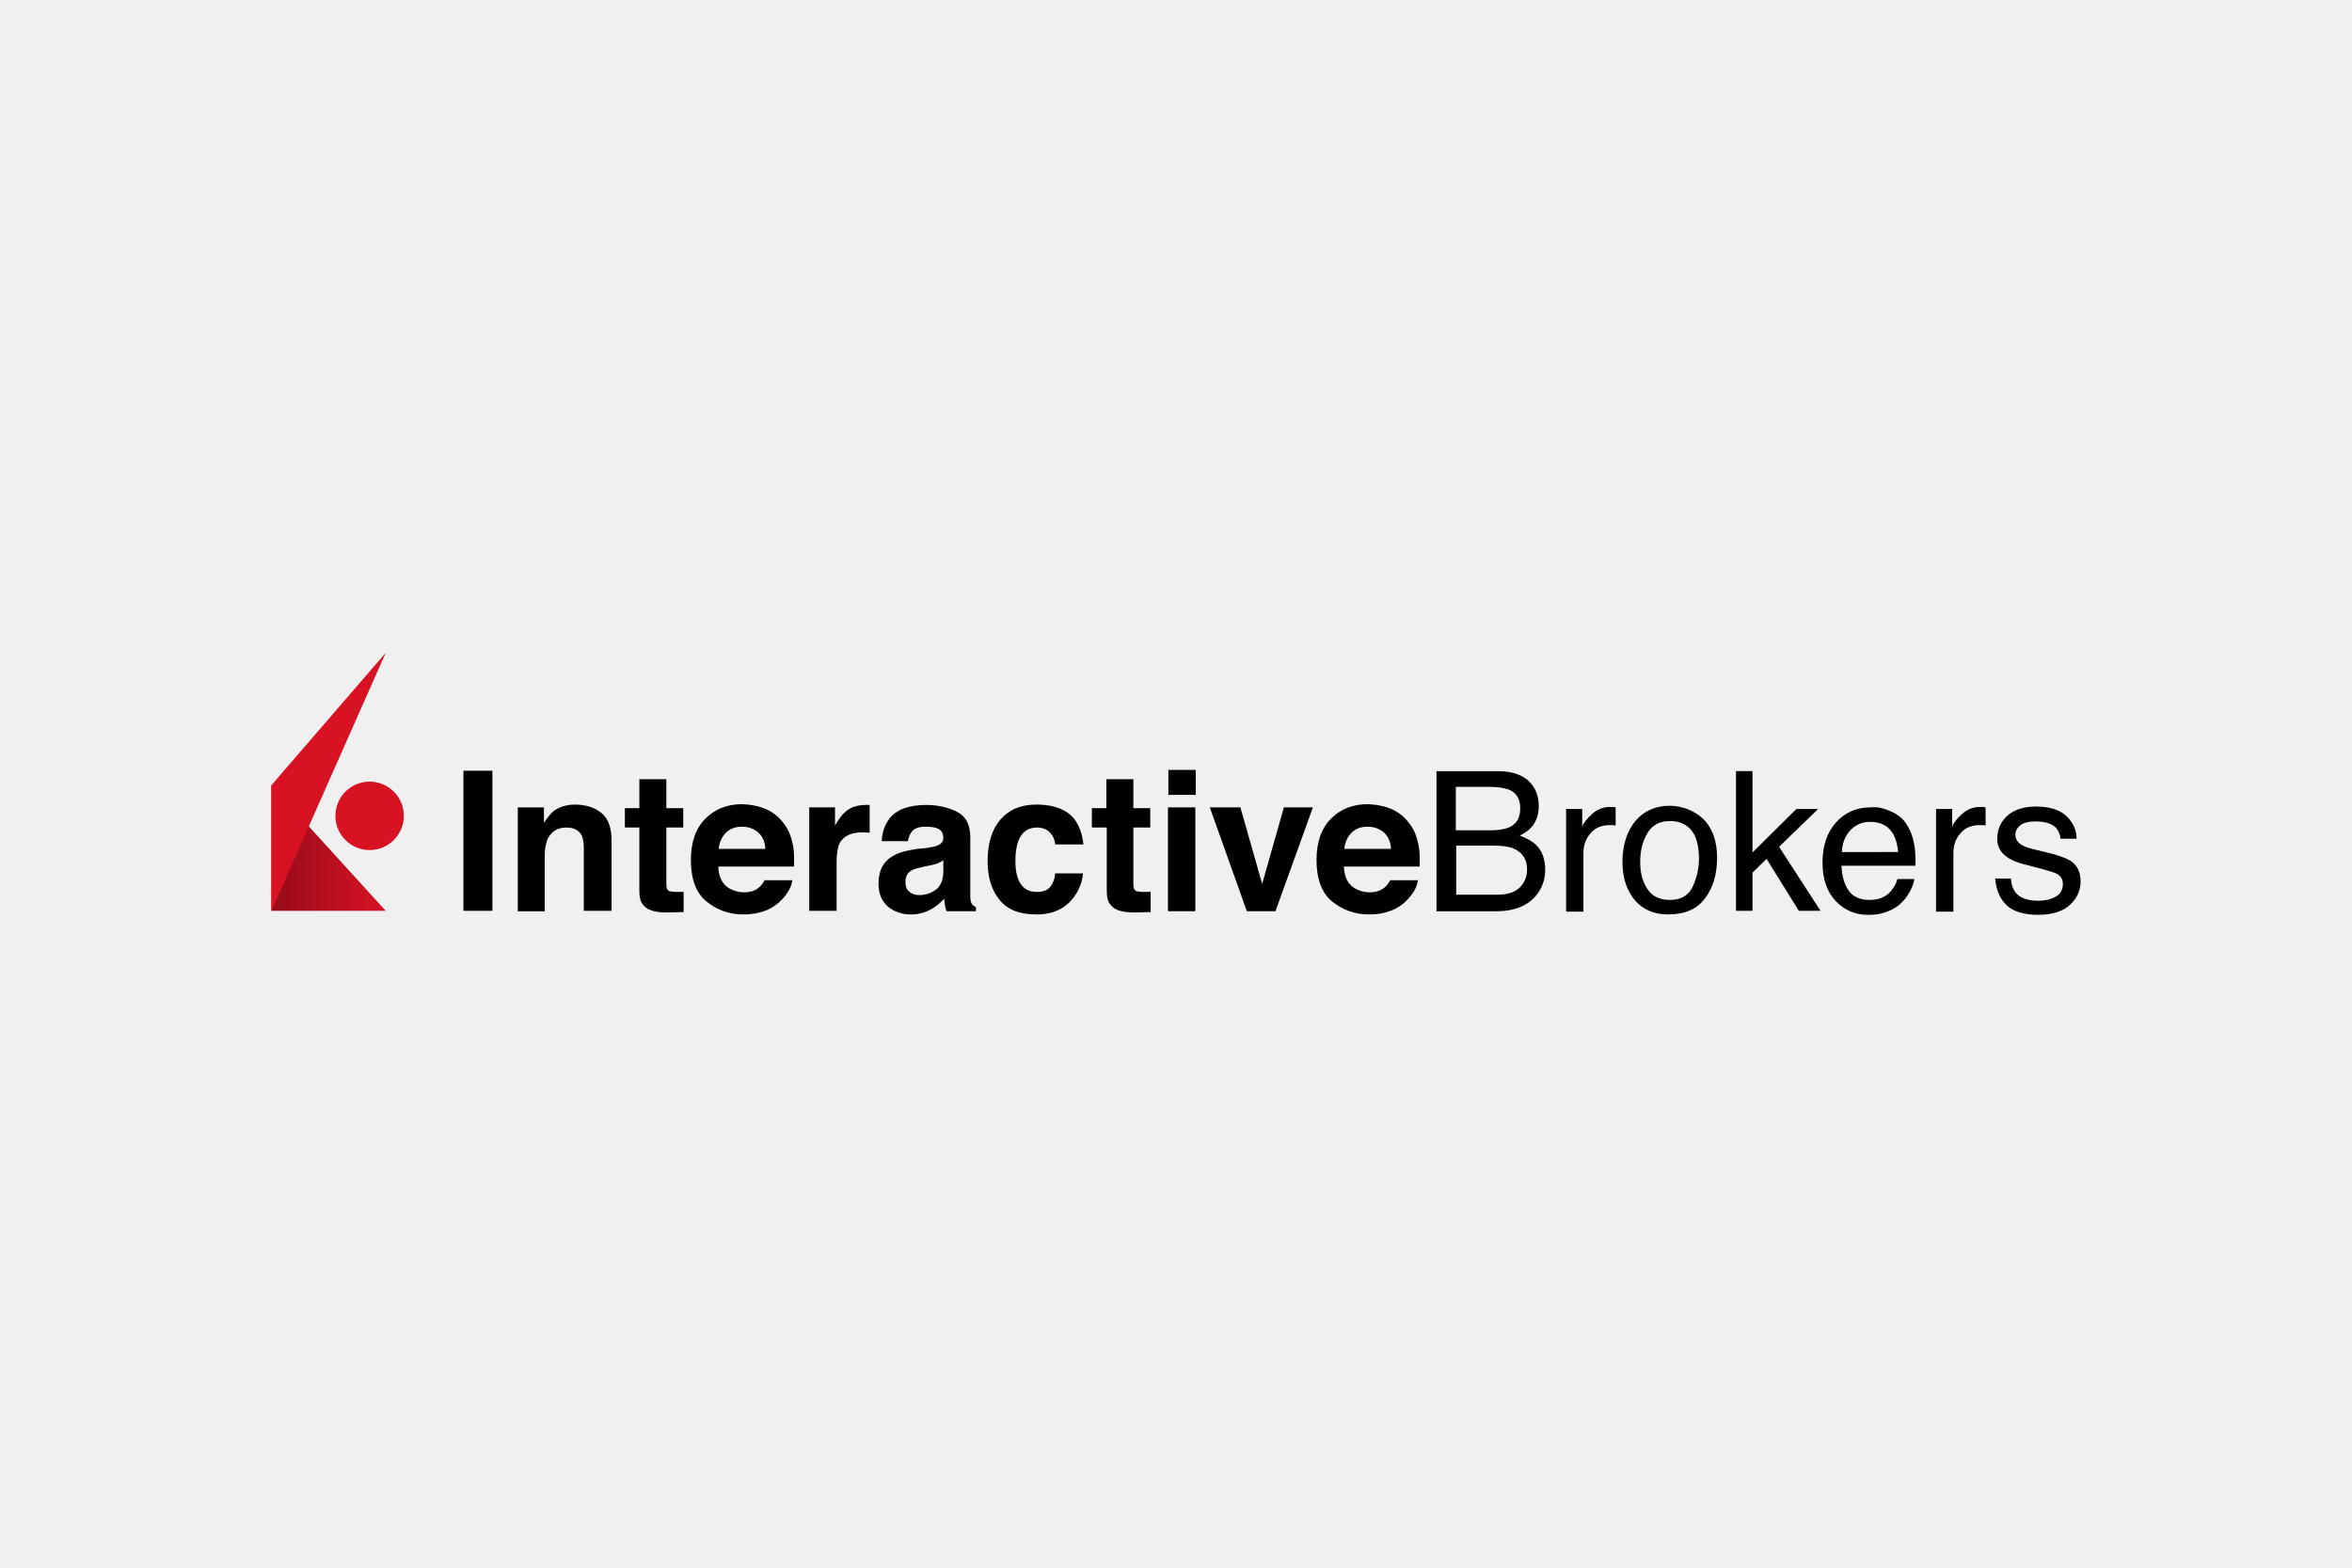
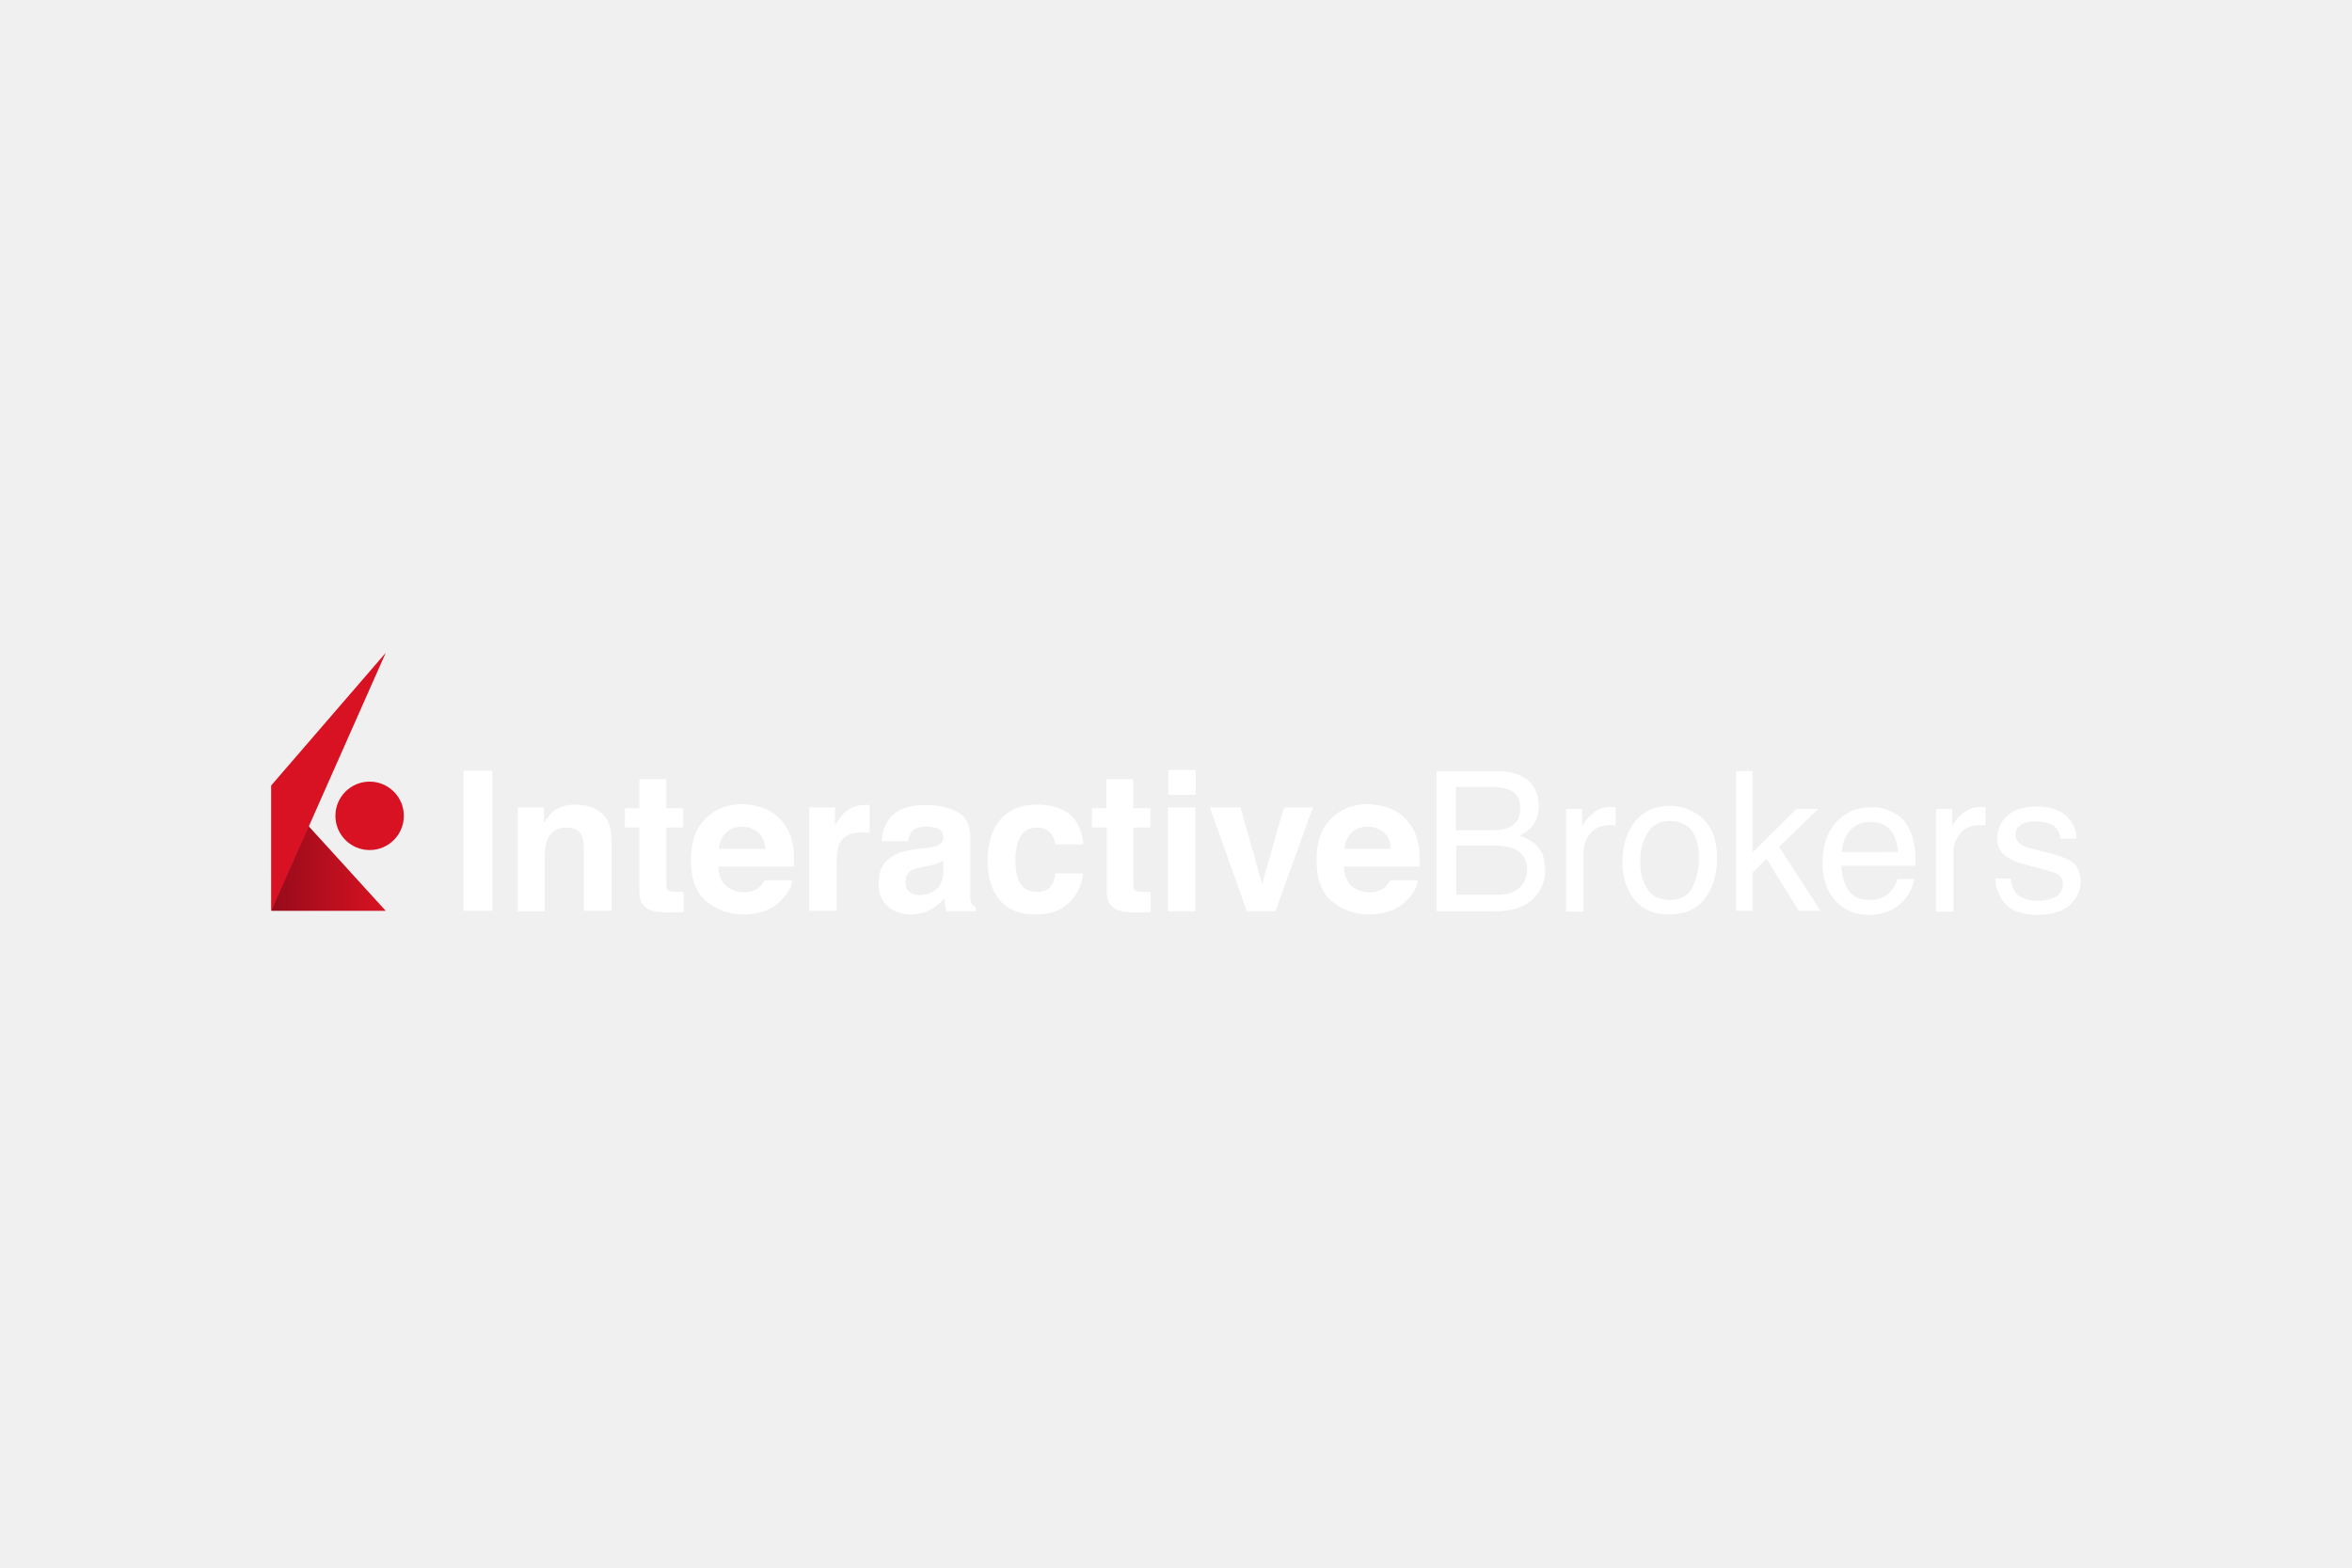
<svg xmlns="http://www.w3.org/2000/svg" height="800" width="1200" viewBox="-17.836 -4.306 154.575 25.837">
  <defs>
    <linearGradient id="a" gradientUnits="userSpaceOnUse" x1="3864.982" y1="49.001" x2="3893.389" y2="49.001" gradientTransform="matrix(-1 0 0 1 3894.245 0)">
      <stop offset="0" stop-color="#d81222" />
      <stop offset="1" stop-color="#960b1a" />
    </linearGradient>
  </defs>
  <g transform="translate(12.5828 -171.9711)">
-     <path d="M1.943 188.931H.038v-9.208h1.905zm7.17-6.429c.45.37.661.979.661 1.826v4.604H7.949v-4.128c0-.37-.053-.635-.132-.82-.185-.344-.503-.529-1.006-.529-.609 0-1.005.265-1.244.767-.106.265-.185.609-.185 1.032v3.704H3.61v-6.826h1.72v1.006c.238-.344.45-.609.635-.767.37-.265.82-.423 1.402-.423.714 0 1.296.185 1.746.556zm1.535.952v-1.27H11.6v-1.905h1.773v1.905h1.111v1.27h-1.111v3.598c0 .291.026.45.106.529.079.079.291.106.661.106h.37v1.323l-.9.026c-.847.026-1.429-.106-1.72-.45-.212-.212-.291-.529-.291-.953v-4.18zm9.313-1.191c.476.212.873.556 1.191 1.006.291.397.45.873.556 1.402.053.318.079.767.053 1.349h-4.974c.026.688.265 1.164.714 1.429.265.159.609.265.979.265.397 0 .741-.106.979-.318.132-.106.265-.265.37-.476h1.826c-.053.397-.265.82-.661 1.244-.609.661-1.455 1.005-2.567 1.005-.9 0-1.72-.291-2.408-.847-.688-.556-1.032-1.482-1.032-2.725 0-1.191.318-2.09.953-2.725.635-.635 1.429-.953 2.434-.953.582.026 1.111.132 1.587.344zm-2.672 1.535c-.265.265-.423.609-.476 1.058h3.069c-.026-.476-.185-.82-.476-1.085-.291-.238-.635-.37-1.058-.37-.45 0-.794.132-1.058.397zm9.287-1.826h.159v1.826c-.106 0-.212-.026-.291-.026h-.212c-.714 0-1.191.238-1.455.688-.132.265-.212.661-.212 1.217v3.254h-1.799v-6.8h1.693v1.191c.265-.45.503-.767.714-.926.344-.291.767-.423 1.296-.423.053-.026.079-.026.106 0zm3.889 2.831c.344-.053.582-.106.714-.159.265-.106.397-.265.397-.503 0-.291-.106-.476-.291-.582-.185-.106-.476-.159-.873-.159-.423 0-.741.106-.9.318-.132.159-.212.37-.265.635H27.528c.026-.609.212-1.085.503-1.482.476-.609 1.296-.9 2.434-.9.741 0 1.429.159 2.011.45.582.291.873.847.873 1.667v3.916c0 .238.053.397.106.476.053.079.159.159.265.212v.265h-1.931c-.053-.132-.079-.265-.106-.397-.026-.132-.026-.265-.053-.423a3.574 3.574 0 01-.847.688c-.397.212-.82.344-1.323.344-.609 0-1.138-.185-1.534-.529-.397-.344-.609-.847-.609-1.508 0-.847.318-1.455.979-1.826.37-.212.873-.344 1.587-.45zm1.085.82c-.106.079-.238.132-.344.185-.106.053-.265.079-.476.132l-.397.079c-.37.079-.661.159-.82.238-.291.159-.423.423-.423.767 0 .318.079.529.265.661.159.132.37.212.635.212.397 0 .741-.106 1.085-.344.318-.238.503-.635.503-1.244v-.688zm7.382-1.058c-.026-.265-.106-.476-.265-.688-.212-.265-.503-.423-.926-.423-.609 0-1.006.291-1.244.9-.106.318-.185.741-.185 1.27 0 .503.053.899.185 1.217.212.556.609.847 1.217.847.423 0 .714-.106.9-.344.185-.238.291-.529.318-.873h1.826c-.053.555-.238 1.058-.582 1.534-.556.767-1.376 1.164-2.487 1.164-1.111 0-1.905-.318-2.434-.979-.529-.661-.767-1.508-.767-2.54 0-1.164.291-2.09.847-2.725.582-.661 1.349-.979 2.381-.979.847 0 1.561.185 2.09.582.529.397.873 1.058.979 2.037zm2.408-1.111v-1.27h.953v-1.905h1.773v1.905h1.111v1.27h-1.111v3.598c0 .291.026.45.106.529.079.079.291.106.661.106h.37v1.323l-.873.026c-.847.026-1.429-.106-1.72-.45-.212-.212-.291-.529-.291-.953v-4.18zm6.826-2.143h-1.799v-1.641h1.799zm-1.826.82h1.799v6.826h-1.799zm7.62 0h1.905l-2.461 6.826h-1.879l-2.434-6.826h2.011l1.429 5.027zm7.117.132c.476.212.873.556 1.191 1.006.291.397.45.873.556 1.402.053.318.079.767.053 1.349h-4.974c.026.688.265 1.164.714 1.429.265.159.609.265.979.265.397 0 .741-.106.979-.318.132-.106.265-.265.37-.476h1.826c-.053.397-.265.82-.661 1.244-.609.661-1.455 1.005-2.566 1.005-.9 0-1.72-.291-2.408-.847-.688-.556-1.032-1.482-1.032-2.725 0-1.191.318-2.09.953-2.725.635-.635 1.429-.953 2.434-.953.582.026 1.111.132 1.587.344zm-2.672 1.535c-.265.265-.423.609-.476 1.058h3.069c-.026-.476-.185-.82-.476-1.085-.291-.238-.635-.37-1.058-.37-.45 0-.794.132-1.058.397zm5.636-4.048h3.969c1.085 0 1.852.318 2.302.953.265.37.397.82.397 1.323 0 .582-.159 1.058-.503 1.429-.159.185-.423.37-.741.529.476.185.82.37 1.058.609.423.397.609.953.609 1.667 0 .582-.185 1.138-.556 1.614-.556.714-1.455 1.085-2.672 1.085h-3.916v-9.207zm3.519 3.889c.529 0 .953-.079 1.244-.212.476-.238.688-.635.688-1.244 0-.609-.238-1.006-.741-1.217-.291-.106-.688-.185-1.243-.185h-2.249v2.857zm.423 4.233c.767 0 1.323-.212 1.64-.661.212-.291.318-.609.318-1.005 0-.661-.291-1.111-.9-1.376-.318-.132-.741-.185-1.27-.185h-2.487v3.228zm4.524-5.636h1.058v1.164c.079-.238.291-.503.635-.82.344-.318.741-.476 1.191-.476h.106c.053 0 .132 0 .265.026v1.191c-.079 0-.132-.026-.185-.026h-.185c-.556 0-1.005.185-1.296.556-.318.37-.45.794-.45 1.27v3.863h-1.138zm9.022.661c.582.582.9 1.429.9 2.54 0 1.085-.265 1.984-.794 2.672-.529.714-1.323 1.058-2.434 1.058-.926 0-1.64-.318-2.17-.926-.529-.635-.82-1.455-.82-2.514 0-1.138.291-2.011.847-2.699.556-.661 1.323-1.005 2.275-1.005.873.026 1.587.318 2.196.873zm-.714 4.471a4.354 4.354 0 00.423-1.879c0-.635-.106-1.138-.291-1.535-.318-.609-.847-.926-1.614-.926-.688 0-1.164.265-1.482.794-.318.529-.476 1.164-.476 1.905 0 .714.159 1.296.476 1.773.318.476.794.714 1.482.714.714 0 1.217-.291 1.482-.847zm2.857-7.62h1.085v5.345l2.884-2.857H89.07l-2.567 2.487 2.725 4.207H87.8l-2.117-3.413-.926.9v2.514h-1.085zm10.239 2.672c.45.212.794.503 1.005.873.212.344.37.741.45 1.191.079.318.106.794.106 1.482h-4.868c.026.688.185 1.217.476 1.64.291.423.767.609 1.376.609.582 0 1.058-.185 1.402-.582.185-.238.344-.476.423-.794h1.111c-.026.238-.132.529-.291.82-.159.291-.344.556-.556.741-.344.344-.767.556-1.27.688-.265.079-.582.106-.926.106-.82 0-1.535-.291-2.117-.9-.582-.609-.873-1.455-.873-2.54 0-1.085.291-1.958.873-2.619.582-.661 1.349-1.005 2.275-1.005.503-.053.953.079 1.402.291zm.423 2.646c-.053-.476-.159-.873-.318-1.164-.318-.556-.82-.82-1.535-.82-.503 0-.953.185-1.296.556-.344.37-.529.847-.556 1.429zm2.487-2.831h1.058v1.164c.079-.238.291-.503.635-.82.344-.318.741-.476 1.191-.476h.106c.053 0 .132 0 .265.026v1.191c-.079 0-.132-.026-.185-.026h-.185c-.556 0-1.005.185-1.296.556-.318.37-.45.794-.45 1.27v3.863h-1.138zm4.921 4.604c.026.37.132.661.291.873.291.37.794.556 1.508.556.423 0 .794-.079 1.138-.265.318-.185.476-.45.476-.847 0-.291-.132-.503-.397-.661-.159-.079-.503-.185-.979-.318l-.9-.238c-.582-.132-1.005-.291-1.296-.476-.503-.318-.741-.714-.741-1.27 0-.635.238-1.138.688-1.535.45-.397 1.085-.582 1.879-.582 1.032 0 1.773.291 2.223.899.291.37.423.794.423 1.217h-1.058c-.026-.265-.106-.476-.265-.688-.265-.291-.714-.45-1.376-.45-.423 0-.767.079-.979.238-.212.159-.344.37-.344.635 0 .291.159.529.45.688.159.106.423.185.741.265l.767.185c.82.185 1.376.397 1.667.582.45.291.661.741.661 1.349 0 .609-.238 1.111-.688 1.535-.45.423-1.164.661-2.09.661-1.005 0-1.72-.238-2.143-.688-.423-.45-.635-1.005-.688-1.693h1.032z" class="st0" />
+     <path fill="#ffffff" d="M1.943 188.931H.038v-9.208h1.905zm7.17-6.429c.45.37.661.979.661 1.826v4.604H7.949v-4.128c0-.37-.053-.635-.132-.82-.185-.344-.503-.529-1.006-.529-.609 0-1.005.265-1.244.767-.106.265-.185.609-.185 1.032v3.704H3.61v-6.826h1.72v1.006c.238-.344.45-.609.635-.767.37-.265.82-.423 1.402-.423.714 0 1.296.185 1.746.556zm1.535.952v-1.27H11.6v-1.905h1.773v1.905h1.111v1.27h-1.111v3.598c0 .291.026.45.106.529.079.079.291.106.661.106h.37v1.323l-.9.026c-.847.026-1.429-.106-1.72-.45-.212-.212-.291-.529-.291-.953v-4.18zm9.313-1.191c.476.212.873.556 1.191 1.006.291.397.45.873.556 1.402.053.318.079.767.053 1.349h-4.974c.026.688.265 1.164.714 1.429.265.159.609.265.979.265.397 0 .741-.106.979-.318.132-.106.265-.265.37-.476h1.826c-.053.397-.265.82-.661 1.244-.609.661-1.455 1.005-2.567 1.005-.9 0-1.72-.291-2.408-.847-.688-.556-1.032-1.482-1.032-2.725 0-1.191.318-2.09.953-2.725.635-.635 1.429-.953 2.434-.953.582.026 1.111.132 1.587.344zm-2.672 1.535c-.265.265-.423.609-.476 1.058h3.069c-.026-.476-.185-.82-.476-1.085-.291-.238-.635-.37-1.058-.37-.45 0-.794.132-1.058.397zm9.287-1.826h.159v1.826c-.106 0-.212-.026-.291-.026h-.212c-.714 0-1.191.238-1.455.688-.132.265-.212.661-.212 1.217v3.254h-1.799v-6.8h1.693v1.191c.265-.45.503-.767.714-.926.344-.291.767-.423 1.296-.423.053-.026.079-.026.106 0zm3.889 2.831c.344-.053.582-.106.714-.159.265-.106.397-.265.397-.503 0-.291-.106-.476-.291-.582-.185-.106-.476-.159-.873-.159-.423 0-.741.106-.9.318-.132.159-.212.37-.265.635H27.528c.026-.609.212-1.085.503-1.482.476-.609 1.296-.9 2.434-.9.741 0 1.429.159 2.011.45.582.291.873.847.873 1.667v3.916c0 .238.053.397.106.476.053.079.159.159.265.212v.265h-1.931c-.053-.132-.079-.265-.106-.397-.026-.132-.026-.265-.053-.423a3.574 3.574 0 01-.847.688c-.397.212-.82.344-1.323.344-.609 0-1.138-.185-1.534-.529-.397-.344-.609-.847-.609-1.508 0-.847.318-1.455.979-1.826.37-.212.873-.344 1.587-.45zm1.085.82c-.106.079-.238.132-.344.185-.106.053-.265.079-.476.132l-.397.079c-.37.079-.661.159-.82.238-.291.159-.423.423-.423.767 0 .318.079.529.265.661.159.132.37.212.635.212.397 0 .741-.106 1.085-.344.318-.238.503-.635.503-1.244v-.688zm7.382-1.058c-.026-.265-.106-.476-.265-.688-.212-.265-.503-.423-.926-.423-.609 0-1.006.291-1.244.9-.106.318-.185.741-.185 1.27 0 .503.053.899.185 1.217.212.556.609.847 1.217.847.423 0 .714-.106.9-.344.185-.238.291-.529.318-.873h1.826c-.053.555-.238 1.058-.582 1.534-.556.767-1.376 1.164-2.487 1.164-1.111 0-1.905-.318-2.434-.979-.529-.661-.767-1.508-.767-2.54 0-1.164.291-2.09.847-2.725.582-.661 1.349-.979 2.381-.979.847 0 1.561.185 2.09.582.529.397.873 1.058.979 2.037zm2.408-1.111v-1.27h.953v-1.905h1.773v1.905h1.111v1.27h-1.111v3.598c0 .291.026.45.106.529.079.079.291.106.661.106h.37v1.323l-.873.026c-.847.026-1.429-.106-1.72-.45-.212-.212-.291-.529-.291-.953v-4.18zm6.826-2.143h-1.799v-1.641h1.799zm-1.826.82h1.799v6.826h-1.799zm7.62 0h1.905l-2.461 6.826h-1.879l-2.434-6.826h2.011l1.429 5.027zm7.117.132c.476.212.873.556 1.191 1.006.291.397.45.873.556 1.402.053.318.079.767.053 1.349h-4.974c.026.688.265 1.164.714 1.429.265.159.609.265.979.265.397 0 .741-.106.979-.318.132-.106.265-.265.37-.476h1.826c-.053.397-.265.82-.661 1.244-.609.661-1.455 1.005-2.566 1.005-.9 0-1.72-.291-2.408-.847-.688-.556-1.032-1.482-1.032-2.725 0-1.191.318-2.09.953-2.725.635-.635 1.429-.953 2.434-.953.582.026 1.111.132 1.587.344zm-2.672 1.535c-.265.265-.423.609-.476 1.058h3.069c-.026-.476-.185-.82-.476-1.085-.291-.238-.635-.37-1.058-.37-.45 0-.794.132-1.058.397zm5.636-4.048h3.969c1.085 0 1.852.318 2.302.953.265.37.397.82.397 1.323 0 .582-.159 1.058-.503 1.429-.159.185-.423.37-.741.529.476.185.82.37 1.058.609.423.397.609.953.609 1.667 0 .582-.185 1.138-.556 1.614-.556.714-1.455 1.085-2.672 1.085h-3.916v-9.207zm3.519 3.889c.529 0 .953-.079 1.244-.212.476-.238.688-.635.688-1.244 0-.609-.238-1.006-.741-1.217-.291-.106-.688-.185-1.243-.185h-2.249v2.857zm.423 4.233c.767 0 1.323-.212 1.64-.661.212-.291.318-.609.318-1.005 0-.661-.291-1.111-.9-1.376-.318-.132-.741-.185-1.27-.185h-2.487v3.228zm4.524-5.636h1.058v1.164c.079-.238.291-.503.635-.82.344-.318.741-.476 1.191-.476h.106c.053 0 .132 0 .265.026v1.191c-.079 0-.132-.026-.185-.026h-.185c-.556 0-1.005.185-1.296.556-.318.37-.45.794-.45 1.27v3.863h-1.138zm9.022.661c.582.582.9 1.429.9 2.54 0 1.085-.265 1.984-.794 2.672-.529.714-1.323 1.058-2.434 1.058-.926 0-1.64-.318-2.17-.926-.529-.635-.82-1.455-.82-2.514 0-1.138.291-2.011.847-2.699.556-.661 1.323-1.005 2.275-1.005.873.026 1.587.318 2.196.873zm-.714 4.471a4.354 4.354 0 00.423-1.879c0-.635-.106-1.138-.291-1.535-.318-.609-.847-.926-1.614-.926-.688 0-1.164.265-1.482.794-.318.529-.476 1.164-.476 1.905 0 .714.159 1.296.476 1.773.318.476.794.714 1.482.714.714 0 1.217-.291 1.482-.847zm2.857-7.62h1.085v5.345l2.884-2.857H89.07l-2.567 2.487 2.725 4.207H87.8l-2.117-3.413-.926.9v2.514h-1.085zm10.239 2.672c.45.212.794.503 1.005.873.212.344.37.741.45 1.191.079.318.106.794.106 1.482h-4.868c.026.688.185 1.217.476 1.64.291.423.767.609 1.376.609.582 0 1.058-.185 1.402-.582.185-.238.344-.476.423-.794h1.111c-.026.238-.132.529-.291.82-.159.291-.344.556-.556.741-.344.344-.767.556-1.27.688-.265.079-.582.106-.926.106-.82 0-1.535-.291-2.117-.9-.582-.609-.873-1.455-.873-2.54 0-1.085.291-1.958.873-2.619.582-.661 1.349-1.005 2.275-1.005.503-.053.953.079 1.402.291zm.423 2.646c-.053-.476-.159-.873-.318-1.164-.318-.556-.82-.82-1.535-.82-.503 0-.953.185-1.296.556-.344.37-.529.847-.556 1.429zm2.487-2.831h1.058v1.164c.079-.238.291-.503.635-.82.344-.318.741-.476 1.191-.476h.106c.053 0 .132 0 .265.026v1.191c-.079 0-.132-.026-.185-.026h-.185c-.556 0-1.005.185-1.296.556-.318.37-.45.794-.45 1.27v3.863h-1.138zm4.921 4.604c.026.37.132.661.291.873.291.37.794.556 1.508.556.423 0 .794-.079 1.138-.265.318-.185.476-.45.476-.847 0-.291-.132-.503-.397-.661-.159-.079-.503-.185-.979-.318l-.9-.238c-.582-.132-1.005-.291-1.296-.476-.503-.318-.741-.714-.741-1.27 0-.635.238-1.138.688-1.535.45-.397 1.085-.582 1.879-.582 1.032 0 1.773.291 2.223.899.291.37.423.794.423 1.217h-1.058c-.026-.265-.106-.476-.265-.688-.265-.291-.714-.45-1.376-.45-.423 0-.767.079-.979.238-.212.159-.344.37-.344.635 0 .291.159.529.45.688.159.106.423.185.741.265l.767.185c.82.185 1.376.397 1.667.582.45.291.661.741.661 1.349 0 .609-.238 1.111-.688 1.535-.45.423-1.164.661-2.09.661-1.005 0-1.72-.238-2.143-.688-.423-.45-.635-1.005-.688-1.693h1.032z" class="st0" />
    <path class="st1" transform="translate(-12.821 171.8389) scale(.26458)" fill="url(#a)" d="M29.3 64.6H.9V33.4z" />
    <circle r="2.249" cy="182.687" cx="-6.127" class="st2" fill="#d81222" />
    <path class="st2" fill="#d81222" d="M-5.069 171.971l-7.514 8.705v8.255z" />
  </g>
</svg>
